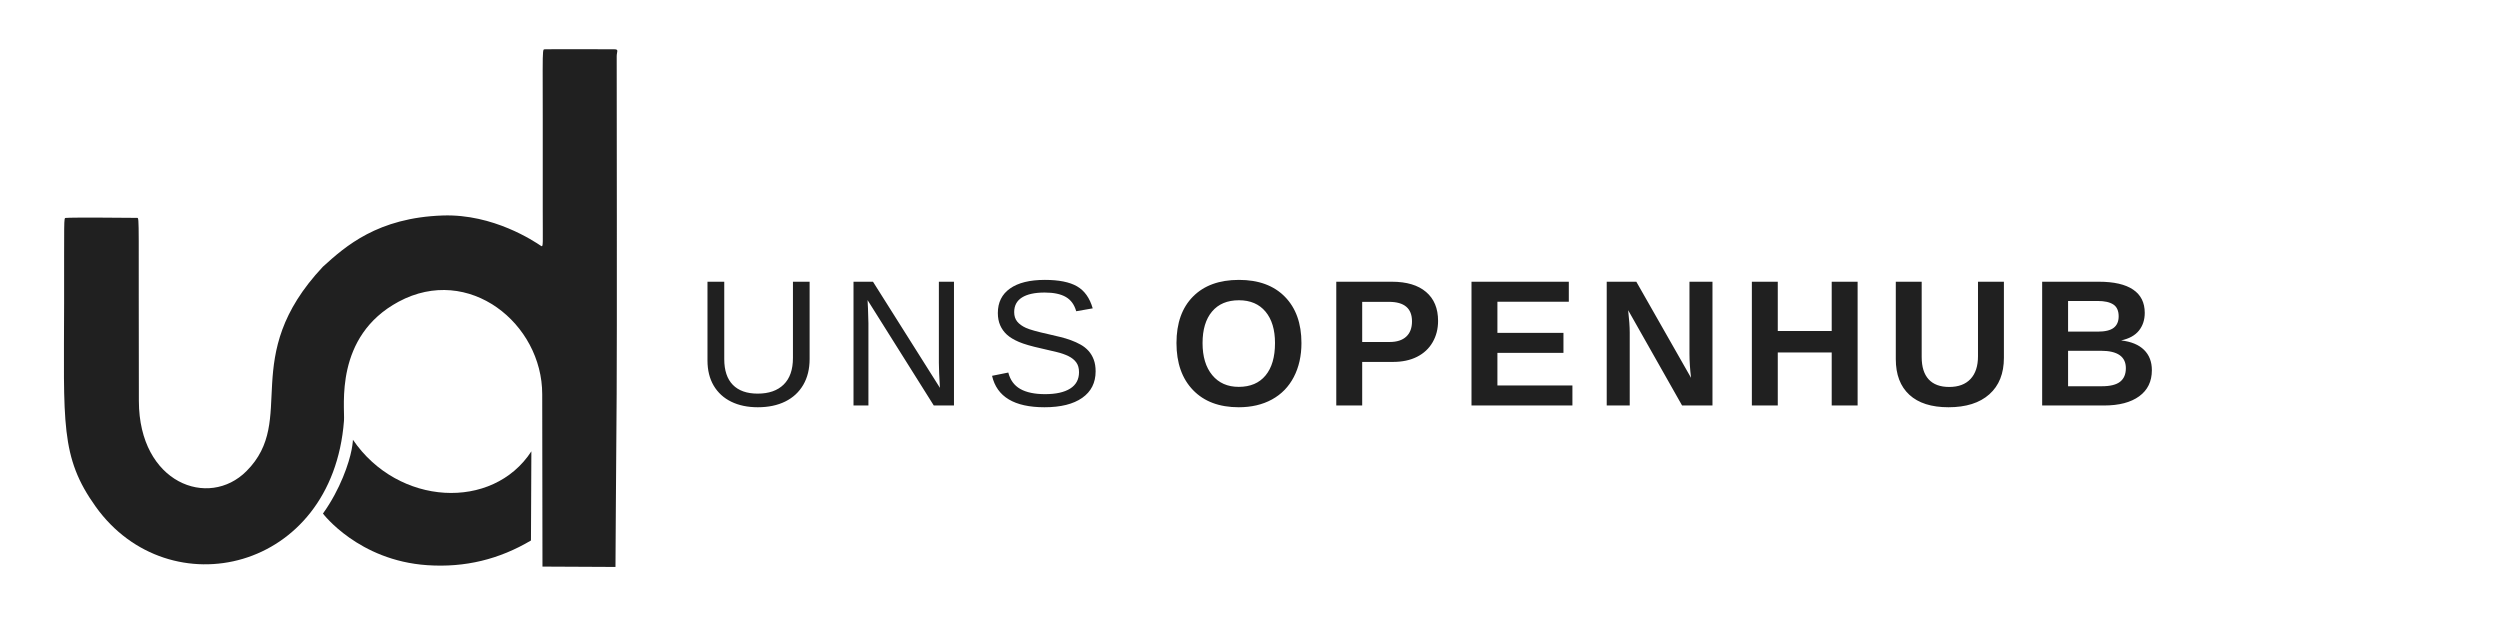
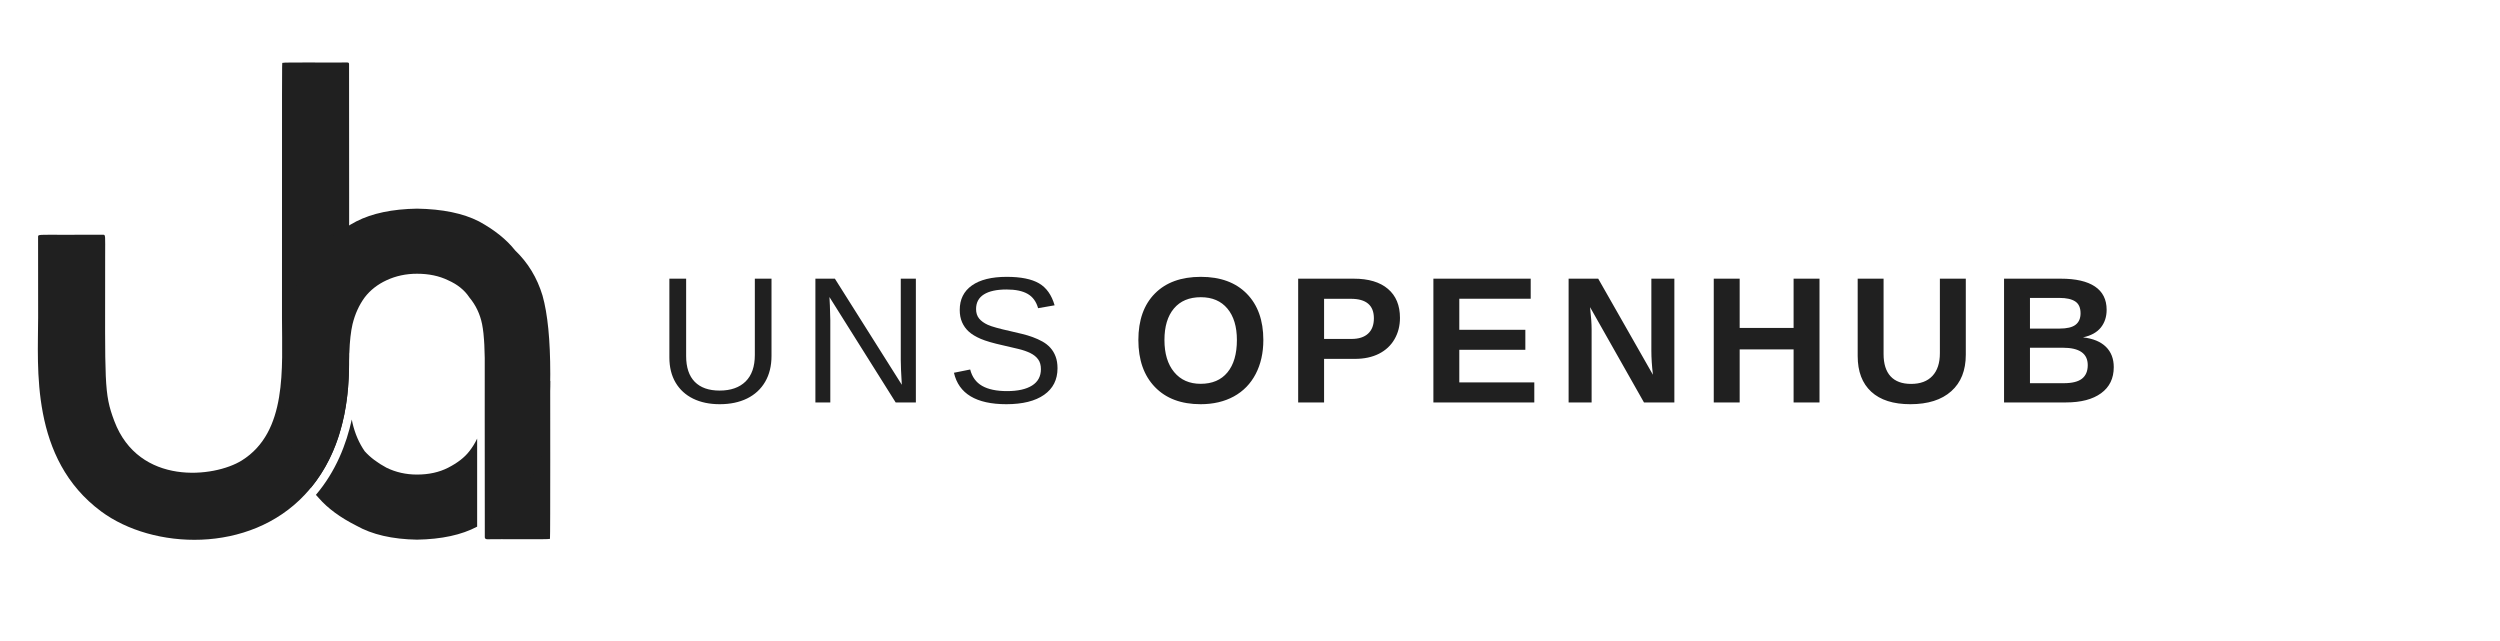
- <svg xmlns="http://www.w3.org/2000/svg" viewBox="0 0 1640 420" role="img" aria-labelledby="title">
-   <g fill="#202020" transform="translate(36 26) scale(.56)">
-     <path d="M557.699 586.714C520.623 608.683 480.682 618.652 436.196 615.637 355.5 610.167 314.024 555.178 314.024 555.178 334.625 526.431 344.709 495.519 347.586 480.489 349.015 473.023 349.159 468.736 349.159 468.736 402.09 546.415 512.87 552.057 558.179 482.29" />
-     <path d="M571.179 617.29S570.86 430.333 570.883 415.486C571.01 332.696 484.937 262.826 402.732 306.944 326.887 347.649 339.92 430.101 338.662 446.512 325.072 623.828 133.558 666.712 47.906 547.205 5.969 488.693 10.657 449.338 10.814 307.499 10.921 210.457 10.371 209.11 12.548 208.86 19.484 208.066 89.764 208.738 96.478 208.802 99.13 208.828 97.892 210.88 98.391 423.501 98.617 519.652 180.082 549.955 224.447 505.447 284.93 444.768 214.278 372.179 313.994 265.99 340.37 242.031 378.155 208.526 454.51 205.997 513.566 204.042 561.458 236.227 569.448 241.596 572.409 243.586 571.433 239.255 571.506 200.5 571.861 13.688 570.28 11.532 573.48 11.331 578.56 11.011 648.943 11.275 655.505 11.3 660.973 11.32 658.133 14.082 658.139 19.5 658.178 51.18 658.56 360.049 658.093 415.499 657.424 494.996 656.699 617.714 656.699 617.714" />
+ <svg xmlns="http://www.w3.org/2000/svg" viewBox="0 0 1640 420" role="img" aria-labelledby="title" fill-rule="evenodd" clip-rule="evenodd">
+   <g fill="#202020" transform="scale(.5)">
+     <path d="M351.996 568.966c-73.079 78.107-199.662 72.073-267.178 22.099C-8.794 521.775 2.034 401.87 2.034 336.5c0-103.097.009-103.08-.068-105.995-.081-3.035 1.67-2.471 32.534-2.471 50.041 0 50.001.011 52.995-.068 3.105-.083 2.471 1.719 2.471 27.534 0 168.072-1.808 180.189 11.981 216.828 32.165 85.468 131.178 74.354 167.319 51.786 60.024-37.483 52.699-121.431 52.699-186.614 0-334.276-.061-334.414.518-335.017.984-1.025 70.033-.12 85.012-.517 2.281-.061 2.461 1.079 2.47 2.522.191 28.924.07 311.571.07 379.012 0 32.879 2.221 121.005-58.039 185.466" transform="translate(48 80)" />
+     <path d="m411.07 295.5-88.907-86s-.259-206.414.32-207.017c.984-1.025 70.033-.12 85.012-.517 2.281-.061 3.496 1.079 3.505 2.522.191 28.924.07 291.012.07 291.012" transform="matrix(-.9659 0 0 -1 1033.051 709.463)" />
+     <path d="M636.407 507.027c.14-4.95.209-10.11.209-15.548 0-30.19-1.394-52.291-4.114-66.166-2.719-13.387-8.297-25.03-16.733-35.14-6.275-9.552-15.548-17.012-27.819-22.45-11.713-5.718-25.31-8.576-40.857-8.576-14.433 0-27.75 2.858-40.02 8.576-11.714 5.438-21.266 12.898-28.587 22.45-7.39 10.11-12.69 21.753-15.966 35.14-2.162 9.203-3.626 21.962-4.323 38.208h-.14v3.834c-.278 7.182-.418 14.921-.418 23.288v2.161c-1.603 39.323-9.83 98.936-50.13 147.602-10.389-14.084-18.476-29.98-24.194-47.62-7.39-23.427-11.016-57.451-11.016-102.143 0-44.622 3.626-78.926 11.016-102.91 7.6-23.427 19.313-43.158 35.14-59.264 11.714-14.154 28.029-26.843 49.015-37.999 20.708-10.597 47.202-16.175 79.623-16.733 33.536.558 60.588 6.136 81.296 16.733 20.428 11.156 36.255 23.845 47.41 37.999 16.874 16.106 28.866 35.837 35.977 59.264 6.764 23.984 10.18 58.288 10.18 102.91 0 44.692-3.416 78.716-10.18 102.143q-10.666 35.139-35.976 60.867c-5.438 6.275-12.132 12.41-20.01 18.407-5.16 4.95-11.435 9.412-18.756 13.386V507.027zm-10.389 183.927c-20.428 10.877-46.714 16.525-78.925 17.082-32.421-.557-58.915-6.693-79.623-18.406-20.986-10.598-37.301-22.59-49.015-35.977-1.394-1.464-2.649-2.928-3.974-4.392 26.355-31.097 39.951-66.585 47.063-98.866.279 1.673.627 3.276.976 4.81 3.277 13.875 8.576 26.146 15.966 36.814 7.321 8.157 16.873 15.339 28.586 21.614 12.271 5.996 25.588 8.994 40.02 8.994 15.549 0 29.145-2.998 40.858-8.994 12.271-6.275 21.544-13.457 27.82-21.614a86.5 86.5 0 0 0 10.248-16.594z" />
  </g>
-   <text x="455" y="266" fill="#202020" font-family="'Helvetica Neue',Arial,sans-serif" font-size="118" letter-spacing="10">UNS <tspan font-weight="700">OPENHUB</tspan>
+   <text x="430" y="264" fill="#202020" font-family="'Helvetica Neue',Arial,sans-serif" font-size="118" letter-spacing="10">UNS <tspan font-weight="700">OPENHUB</tspan>
  </text>
</svg>
